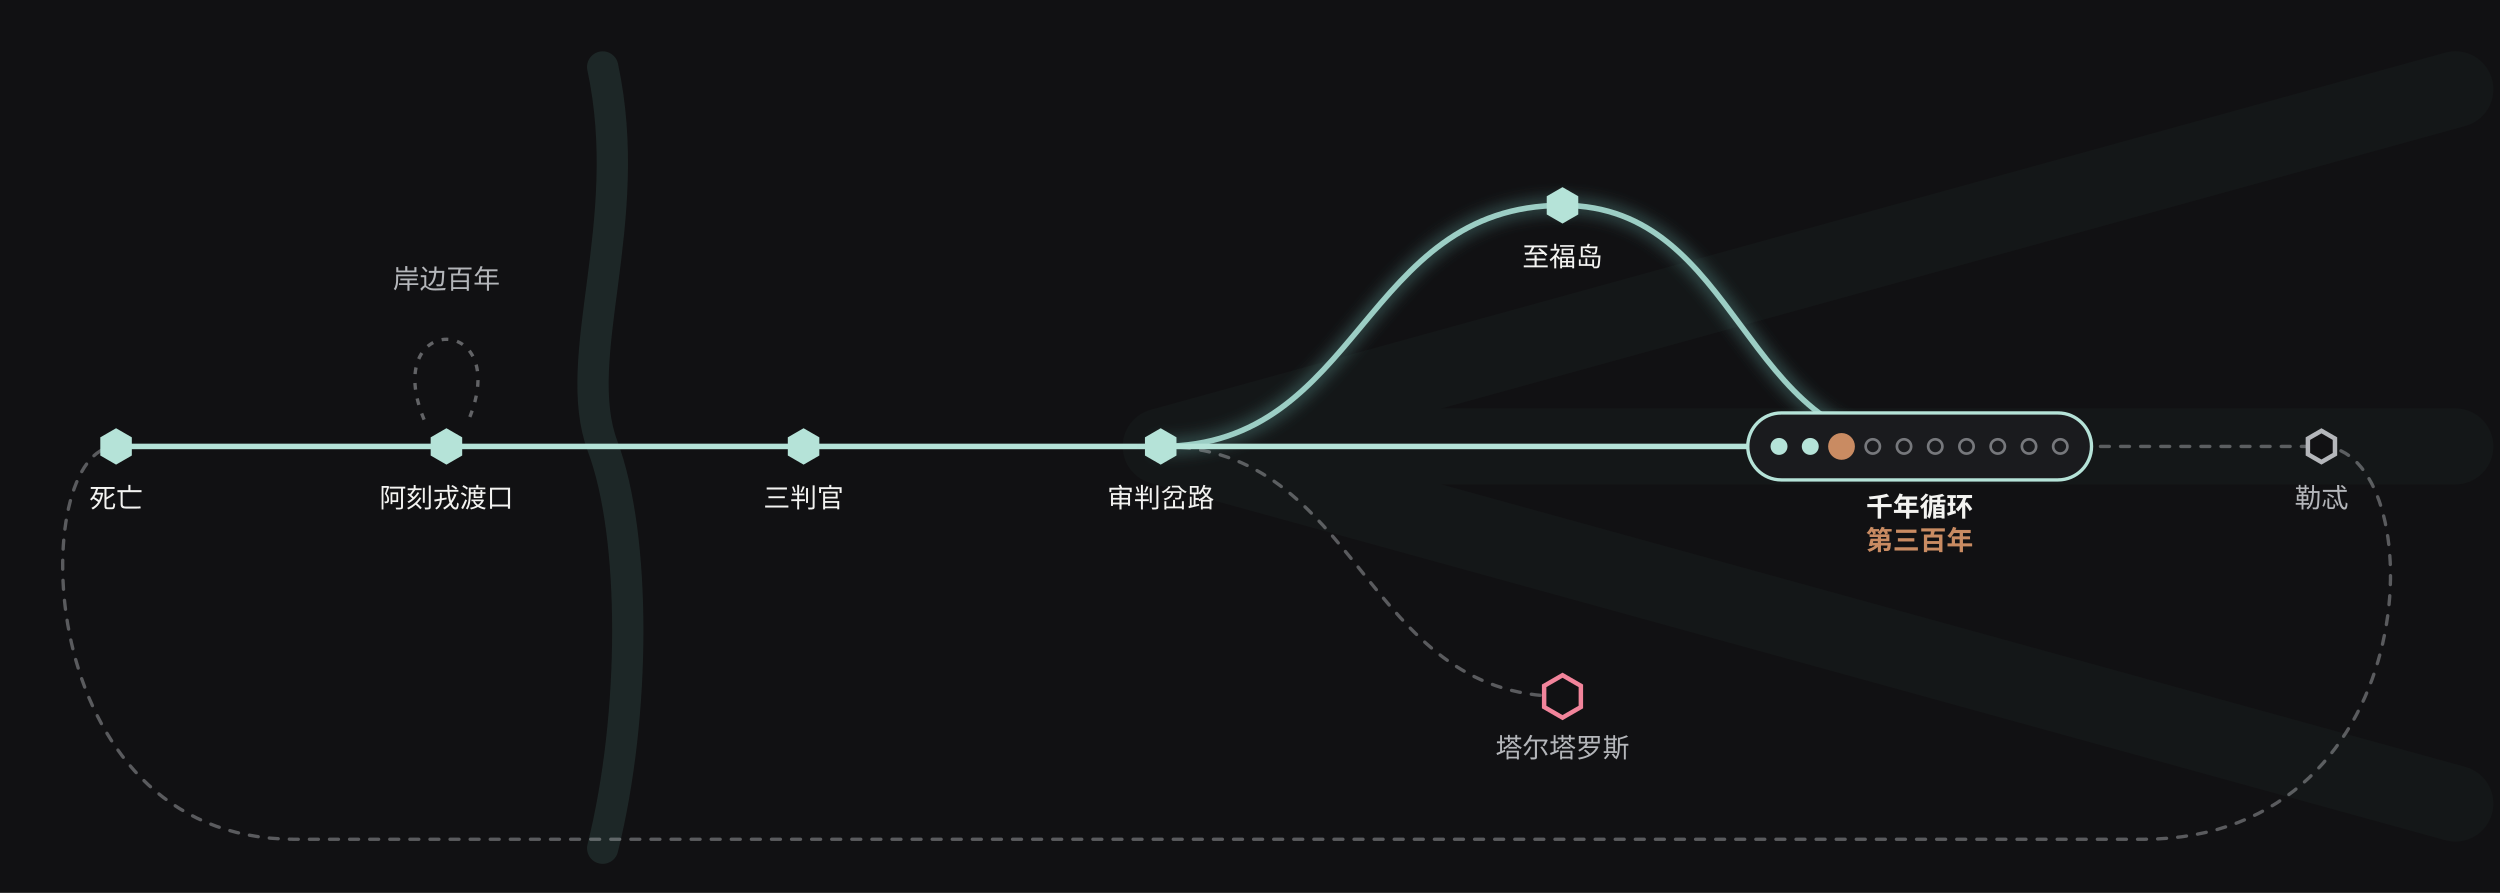
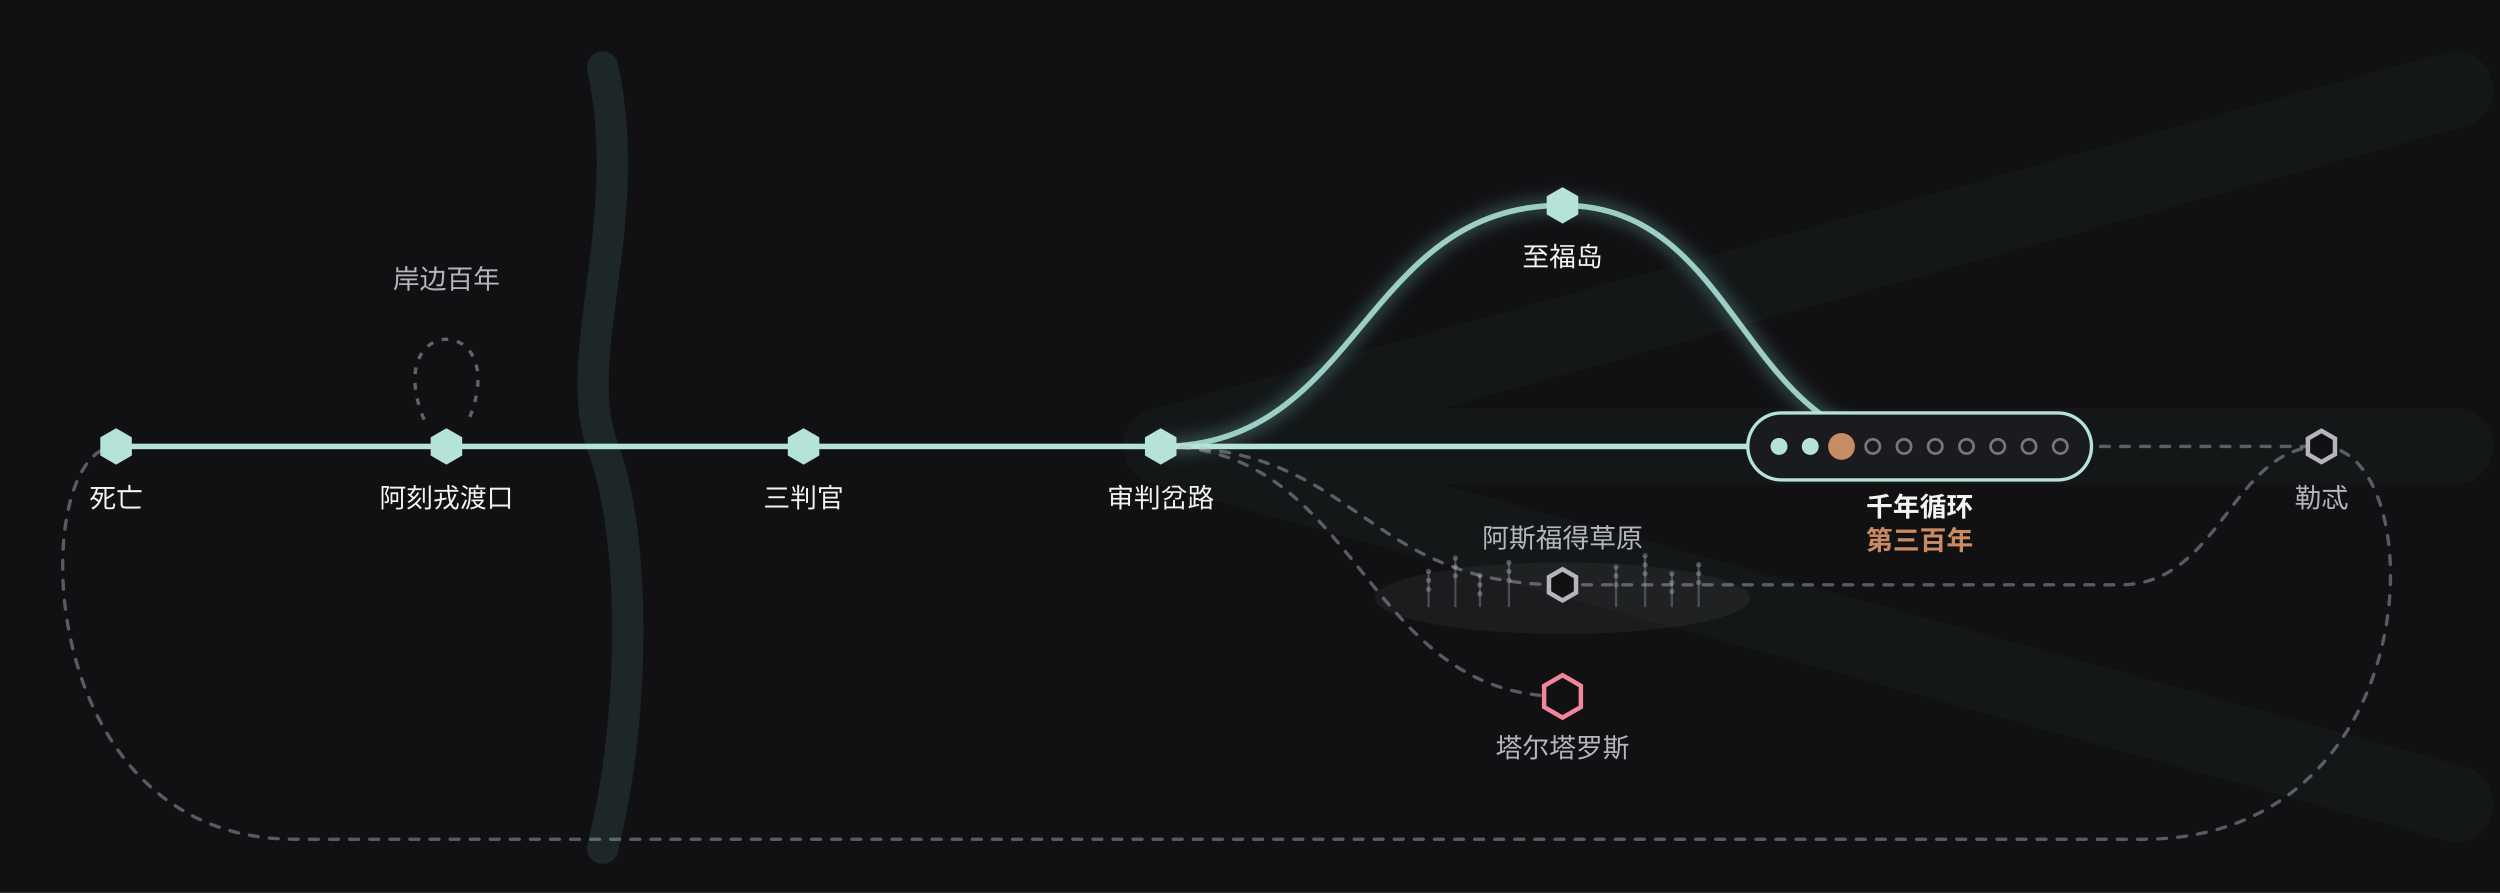
<svg xmlns="http://www.w3.org/2000/svg" width="1120" height="400" viewBox="0 0 1120 400" data-civ="gr" data-theme="dark" role="img" aria-label="希腊">
  <style>.pulse{transform-box:fill-box;transform-origin:center;animation:pulse 2.4s ease-out infinite}@keyframes pulse{0%{opacity:.75;transform:scale(1)}80%,100%{opacity:0;transform:scale(2.4)}}@media (prefers-reduced-motion:reduce){.pulse{animation:none;opacity:.5;transform:scale(1.6)}}.map-hide-branches .branch{display:none}</style>
  <rect width="1120" height="400" fill="rgb(17, 17, 19)" />
  <g id="terrain" transform="scale(1)">
    <defs>
      <filter id="mapSoft" x="-20%" y="-50%" width="140%" height="200%">
        <feGaussianBlur stdDeviation="3" />
      </filter>
    </defs>
    <path d="M270 30C285 100 255 160 270 200S285 320 270 380" fill="none" stroke="rgb(95, 156, 148)" stroke-opacity=".16" stroke-width="14" stroke-linecap="round" />
    <path d="M520 200L1100 40M520 200L1100 200M520 200L1100 360" stroke="rgb(95, 156, 148)" stroke-opacity=".045" stroke-width="34" stroke-linecap="round" />
+     <g class="asphodel-field" data-for="GR_ASPHODEL_MEADOW">
+       <ellipse cx="700" cy="268" rx="84" ry="16" fill="rgb(180, 182, 186)" fill-opacity=".07" />
+       <path d="M640 272V256" stroke="rgb(180, 182, 186)" stroke-opacity=".32" stroke-width="1" />
+       <circle cx="640" cy="256" r="1.2" fill="rgb(180, 182, 186)" fill-opacity=".38" />
+       <circle cx="640" cy="260" r="1.2" fill="rgb(180, 182, 186)" fill-opacity=".38" />
+       <circle cx="640" cy="264" r="1.2" fill="rgb(180, 182, 186)" fill-opacity=".38" />
+       <path d="M652 272V250" stroke="rgb(180, 182, 186)" stroke-opacity=".32" stroke-width="1" />
+       <circle cx="652" cy="250" r="1.2" fill="rgb(180, 182, 186)" fill-opacity=".38" />
+       <circle cx="652" cy="254" r="1.2" fill="rgb(180, 182, 186)" fill-opacity=".38" />
+       <circle cx="652" cy="258" r="1.2" fill="rgb(180, 182, 186)" fill-opacity=".38" />
+       <path d="M663 272V258" stroke="rgb(180, 182, 186)" stroke-opacity=".32" stroke-width="1" />
+       <circle cx="663" cy="258" r="1.2" fill="rgb(180, 182, 186)" fill-opacity=".38" />
+       <circle cx="663" cy="262" r="1.2" fill="rgb(180, 182, 186)" fill-opacity=".38" />
+       <circle cx="663" cy="266" r="1.2" fill="rgb(180, 182, 186)" fill-opacity=".38" />
+       <path d="M676 272V252" stroke="rgb(180, 182, 186)" stroke-opacity=".32" stroke-width="1" />
+       <circle cx="676" cy="252" r="1.2" fill="rgb(180, 182, 186)" fill-opacity=".38" />
+       <circle cx="676" cy="256" r="1.2" fill="rgb(180, 182, 186)" fill-opacity=".38" />
+       <circle cx="676" cy="260" r="1.2" fill="rgb(180, 182, 186)" fill-opacity=".38" />
+       <path d="M724 272V254" stroke="rgb(180, 182, 186)" stroke-opacity=".32" stroke-width="1" />
+       <circle cx="724" cy="254" r="1.2" fill="rgb(180, 182, 186)" fill-opacity=".38" />
+       <circle cx="724" cy="258" r="1.2" fill="rgb(180, 182, 186)" fill-opacity=".38" />
+       <circle cx="724" cy="262" r="1.2" fill="rgb(180, 182, 186)" fill-opacity=".38" />
+       <path d="M737 272V249" stroke="rgb(180, 182, 186)" stroke-opacity=".32" stroke-width="1" />
+       <circle cx="737" cy="249" r="1.2" fill="rgb(180, 182, 186)" fill-opacity=".38" />
+       <circle cx="737" cy="253" r="1.2" fill="rgb(180, 182, 186)" fill-opacity=".38" />
+       <circle cx="737" cy="257" r="1.2" fill="rgb(180, 182, 186)" fill-opacity=".38" />
+       <path d="M749 272V257" stroke="rgb(180, 182, 186)" stroke-opacity=".32" stroke-width="1" />
+       <circle cx="749" cy="257" r="1.2" fill="rgb(180, 182, 186)" fill-opacity=".38" />
+       <circle cx="749" cy="261" r="1.2" fill="rgb(180, 182, 186)" fill-opacity=".38" />
+       <circle cx="749" cy="265" r="1.2" fill="rgb(180, 182, 186)" fill-opacity=".38" />
+       <path d="M761 272V253" stroke="rgb(180, 182, 186)" stroke-opacity=".32" stroke-width="1" />
+       <circle cx="761" cy="253" r="1.2" fill="rgb(180, 182, 186)" fill-opacity=".38" />
+       <circle cx="761" cy="257" r="1.2" fill="rgb(180, 182, 186)" fill-opacity=".38" />
+       <circle cx="761" cy="261" r="1.2" fill="rgb(180, 182, 186)" fill-opacity=".38" />
+     </g>
    <path class="edge" data-from="gr-death" data-to="GR_ACHERON" data-state="walked" d="M52 200L200 200" fill="none" stroke="rgb(181, 227, 216)" stroke-opacity="1" stroke-width="2.5" stroke-linecap="round" />
    <path d="M52 200L200 200" fill="none" stroke="rgb(95, 156, 148)" stroke-opacity=".35" stroke-width="8" stroke-linecap="round" filter="url(#mapSoft)" class="edge-glow" />
    <path class="edge" data-from="GR_ACHERON" data-to="gr-three-judges" data-state="walked" d="M200 200L360 200" fill="none" stroke="rgb(181, 227, 216)" stroke-opacity="1" stroke-width="2.5" stroke-linecap="round" />
    <path d="M200 200L360 200" fill="none" stroke="rgb(95, 156, 148)" stroke-opacity=".35" stroke-width="8" stroke-linecap="round" filter="url(#mapSoft)" class="edge-glow" />
-     <path class="edge" data-from="gr-three-judges" data-to="GR_PLATO_MEADOW" data-state="walked" d="M360 200L520 200" fill="none" stroke="rgb(181, 227, 216)" stroke-opacity="1" stroke-width="2.5" stroke-linecap="round" />
+     <path class="edge" data-from="gr-three-judges" data-to="EU_PLATO_MEADOW" data-state="walked" d="M360 200L520 200" fill="none" stroke="rgb(181, 227, 216)" stroke-opacity="1" stroke-width="2.5" stroke-linecap="round" />
    <path d="M360 200L520 200" fill="none" stroke="rgb(95, 156, 148)" stroke-opacity=".35" stroke-width="8" stroke-linecap="round" filter="url(#mapSoft)" class="edge-glow" />
-     <path class="edge" data-from="GR_PLATO_MEADOW" data-to="GR_ISLES_OF_THE_BLESSED" data-state="walked" d="M520 200C610 200 610 92 700 92" fill="none" stroke="rgb(181, 227, 216)" stroke-opacity="1" stroke-width="2.5" stroke-linecap="round" />
+     <path class="edge" data-from="EU_PLATO_MEADOW" data-to="GR_ISLES_OF_THE_BLESSED" data-state="walked" d="M520 200C610 200 610 92 700 92" fill="none" stroke="rgb(181, 227, 216)" stroke-opacity="1" stroke-width="2.5" stroke-linecap="round" />
    <path d="M520 200C610 200 610 92 700 92" fill="none" stroke="rgb(95, 156, 148)" stroke-opacity=".35" stroke-width="8" stroke-linecap="round" filter="url(#mapSoft)" class="edge-glow" />
-     <path class="edge" data-from="GR_PLATO_MEADOW" data-to="GR_TARTARUS" data-state="ahead" d="M520 200C610 200 610 312 700 312" fill="none" stroke="rgb(180, 182, 186)" stroke-opacity="0.45" stroke-width="1.5" stroke-dasharray="4 5" stroke-linecap="round" />
-     <path class="edge" data-from="GR_PLATO_MEADOW" data-to="gr-millennium" data-state="walked" d="M520 200L860 200" fill="none" stroke="rgb(181, 227, 216)" stroke-opacity="1" stroke-width="2.5" stroke-linecap="round" />
+     <path class="edge" data-from="EU_PLATO_MEADOW" data-to="GR_TARTARUS" data-state="ahead" d="M520 200C610 200 610 312 700 312" fill="none" stroke="rgb(180, 182, 186)" stroke-opacity="0.45" stroke-width="1.5" stroke-dasharray="4 5" stroke-linecap="round" />
+     <path class="edge" data-from="EU_PLATO_MEADOW" data-to="gr-millennium" data-state="walked" d="M520 200L860 200" fill="none" stroke="rgb(181, 227, 216)" stroke-opacity="1" stroke-width="2.5" stroke-linecap="round" />
    <path d="M520 200L860 200" fill="none" stroke="rgb(95, 156, 148)" stroke-opacity=".35" stroke-width="8" stroke-linecap="round" filter="url(#mapSoft)" class="edge-glow" />
    <path class="edge" data-from="GR_ISLES_OF_THE_BLESSED" data-to="gr-millennium" data-state="walked" d="M700 92C780 92 780 200 860 200" fill="none" stroke="rgb(181, 227, 216)" stroke-opacity="1" stroke-width="2.5" stroke-linecap="round" />
    <path d="M700 92C780 92 780 200 860 200" fill="none" stroke="rgb(95, 156, 148)" stroke-opacity=".35" stroke-width="8" stroke-linecap="round" filter="url(#mapSoft)" class="edge-glow" />
    <path class="edge" data-from="gr-millennium" data-to="gr-lethe" data-state="ahead" d="M860 200L1040 200" fill="none" stroke="rgb(180, 182, 186)" stroke-opacity="0.45" stroke-width="1.5" stroke-dasharray="4 5" stroke-linecap="round" />
    <path class="edge" data-from="gr-lethe" data-to="gr-death" data-state="ahead" d="M1040 200C1090 200 1090 376 960 376L132 376C12 376 12 200 52 200" fill="none" stroke="rgb(180, 182, 186)" stroke-opacity="0.45" stroke-width="1.5" stroke-dasharray="4 5" stroke-linecap="round" />
+     <path class="edge" data-from="EU_PLATO_MEADOW" data-to="GR_ASPHODEL_MEADOW" data-state="ahead" d="M520 200C610 200 610 262 700 262" fill="none" stroke="rgb(180, 182, 186)" stroke-opacity="0.45" stroke-width="1.5" stroke-dasharray="4 5" stroke-linecap="round" />
+     <path class="edge" data-from="GR_ASPHODEL_MEADOW" data-to="gr-lethe" data-state="ahead" d="M700 262L950 262C995 262 1000 200 1040 200" fill="none" stroke="rgb(180, 182, 186)" stroke-opacity="0.45" stroke-width="1.5" stroke-dasharray="4 5" stroke-linecap="round" />
    <g id="gr-death" class="node" data-state="walked">
      <g transform="translate(43.5 191.5)">
        <g fill="rgb(181, 227, 216)" stroke="rgb(181, 227, 216)" stroke-width="2">
          <path d="M8.5 1.5L14.562 5L14.562 12L8.5 15.5L2.438 12L2.438 5Z" />
        </g>
      </g>
    </g>
    <g id="GR_ACHERON" class="node" data-state="walked">
      <g transform="translate(191.5 191.5)">
        <g fill="rgb(181, 227, 216)" stroke="rgb(181, 227, 216)" stroke-width="2">
          <path d="M8.5 1.5L14.562 5L14.562 12L8.5 15.5L2.438 12L2.438 5Z" />
        </g>
      </g>
    </g>
    <g id="gr-three-judges" class="node" data-state="walked">
      <g transform="translate(351.5 191.5)">
        <g fill="rgb(181, 227, 216)" stroke="rgb(181, 227, 216)" stroke-width="2">
          <path d="M8.5 1.5L14.562 5L14.562 12L8.5 15.5L2.438 12L2.438 5Z" />
        </g>
      </g>
    </g>
-     <g id="GR_PLATO_MEADOW" class="node" data-state="walked">
+     <g id="EU_PLATO_MEADOW" class="node" data-state="walked">
      <g transform="translate(511.5 191.5)">
        <g fill="rgb(181, 227, 216)" stroke="rgb(181, 227, 216)" stroke-width="2">
          <path d="M8.5 1.5L14.562 5L14.562 12L8.5 15.5L2.438 12L2.438 5Z" />
        </g>
      </g>
    </g>
    <g id="GR_ISLES_OF_THE_BLESSED" class="node" data-state="walked">
      <g transform="translate(691.5 83.5)">
        <g fill="rgb(181, 227, 216)" stroke="rgb(181, 227, 216)" stroke-width="2">
          <path d="M8.5 1.5L14.562 5L14.562 12L8.5 15.5L2.438 12L2.438 5Z" />
        </g>
      </g>
    </g>
    <g id="GR_TARTARUS" class="node" data-state="ahead">
      <g transform="translate(689 301)">
        <g fill="rgb(17, 17, 19)" stroke="rgb(242, 132, 155)" stroke-width="2">
          <path d="M11 1.5L19.227 6.25L19.227 15.75L11 20.5L2.773 15.75L2.773 6.25Z" />
        </g>
      </g>
    </g>
    <g id="gr-millennium" class="node" data-state="current">
      <rect x="783" y="185" width="154" height="30" rx="15" fill="rgb(26, 27, 30)" stroke="rgb(181, 227, 216)" stroke-width="1.5" />
      <circle id="gr-millennium-1" cx="797" cy="200" r="3.2" fill="rgb(181, 227, 216)" stroke="rgb(181, 227, 216)" stroke-opacity="1" stroke-width="1.2" />
      <circle id="gr-millennium-2" cx="811" cy="200" r="3.2" fill="rgb(181, 227, 216)" stroke="rgb(181, 227, 216)" stroke-opacity="1" stroke-width="1.2" />
      <circle id="gr-millennium-3" cx="825" cy="200" r="4.5" fill="rgb(201, 139, 98)" stroke="rgb(201, 139, 98)" stroke-opacity="1" stroke-width="1.2" />
      <circle class="pulse" cx="825" cy="200" r="5" fill="none" stroke="rgb(201, 139, 98)" stroke-width="2" />
      <circle id="gr-millennium-4" cx="839" cy="200" r="3.2" fill="none" stroke="rgb(180, 182, 186)" stroke-opacity="0.6" stroke-width="1.2" />
      <circle id="gr-millennium-5" cx="853" cy="200" r="3.2" fill="none" stroke="rgb(180, 182, 186)" stroke-opacity="0.6" stroke-width="1.2" />
      <circle id="gr-millennium-6" cx="867" cy="200" r="3.2" fill="none" stroke="rgb(180, 182, 186)" stroke-opacity="0.6" stroke-width="1.2" />
      <circle id="gr-millennium-7" cx="881" cy="200" r="3.2" fill="none" stroke="rgb(180, 182, 186)" stroke-opacity="0.6" stroke-width="1.2" />
      <circle id="gr-millennium-8" cx="895" cy="200" r="3.2" fill="none" stroke="rgb(180, 182, 186)" stroke-opacity="0.6" stroke-width="1.2" />
      <circle id="gr-millennium-9" cx="909" cy="200" r="3.2" fill="none" stroke="rgb(180, 182, 186)" stroke-opacity="0.6" stroke-width="1.2" />
      <circle id="gr-millennium-10" cx="923" cy="200" r="3.2" fill="none" stroke="rgb(180, 182, 186)" stroke-opacity="0.6" stroke-width="1.2" />
    </g>
+     <g id="GR_ASPHODEL_MEADOW" class="node" data-state="ahead">
+       <g transform="translate(691.5 253.5)">
+         <g fill="rgb(17, 17, 19)" stroke="rgb(180, 182, 186)" stroke-width="2">
+           <path d="M8.5 1.5L14.562 5L14.562 12L8.5 15.5L2.438 12L2.438 5Z" />
+         </g>
+       </g>
+     </g>
    <g id="gr-lethe" class="node" data-state="ahead">
      <g transform="translate(1031.5 191.5)">
        <g fill="rgb(17, 17, 19)" stroke="rgb(180, 182, 186)" stroke-width="2">
          <path d="M8.5 1.5L14.562 5L14.562 12L8.5 15.5L2.438 12L2.438 5Z" />
        </g>
      </g>
    </g>
    <path d="M190 188C170 140 230 140 210 188" fill="none" stroke="rgb(180, 182, 186)" stroke-opacity=".5" stroke-dasharray="3 4" stroke-width="1.5" />
  </g>
  <g id="labels">
    <g>
      <text x="200.0" y="129.3" text-anchor="middle" font-family="Noto Sans SC, Geist, sans-serif" font-size="12" font-weight="400" fill="rgb(180, 182, 186)">岸边百年</text>
    </g>
    <g id="gr-death-label" data-for="gr-death">
      <text x="52.0" y="227.3" text-anchor="middle" font-family="Noto Sans SC, Geist, sans-serif" font-size="12" font-weight="400" fill="rgb(243, 243, 241)">死亡</text>
    </g>
    <g id="GR_ACHERON-label" data-for="GR_ACHERON">
      <text x="200.0" y="227.3" text-anchor="middle" font-family="Noto Sans SC, Geist, sans-serif" font-size="12" font-weight="400" fill="rgb(243, 243, 241)">阿刻戎渡口</text>
    </g>
    <g id="gr-three-judges-label" data-for="gr-three-judges">
      <text x="360.0" y="227.3" text-anchor="middle" font-family="Noto Sans SC, Geist, sans-serif" font-size="12" font-weight="400" fill="rgb(243, 243, 241)">三判官</text>
    </g>
-     <g id="GR_PLATO_MEADOW-label" data-for="GR_PLATO_MEADOW">
+     <g id="EU_PLATO_MEADOW-label" data-for="EU_PLATO_MEADOW">
      <text x="520.0" y="227.3" text-anchor="middle" font-family="Noto Sans SC, Geist, sans-serif" font-size="12" font-weight="400" fill="rgb(243, 243, 241)">审判岔路</text>
    </g>
    <g id="GR_ISLES_OF_THE_BLESSED-label" data-for="GR_ISLES_OF_THE_BLESSED">
      <text x="700.0" y="119.3" text-anchor="middle" font-family="Noto Sans SC, Geist, sans-serif" font-size="12" font-weight="400" fill="rgb(243, 243, 241)">至福岛</text>
    </g>
    <g id="GR_TARTARUS-label" data-for="GR_TARTARUS">
      <text x="700.0" y="339.3" text-anchor="middle" font-family="Noto Sans SC, Geist, sans-serif" font-size="12" font-weight="400" fill="rgb(180, 182, 186)">塔尔塔罗斯</text>
    </g>
    <g id="gr-millennium-label" data-for="gr-millennium">
      <text x="860.0" y="231.3" text-anchor="middle" font-family="Noto Sans SC, Geist, sans-serif" font-size="12" font-weight="600" fill="rgb(243, 243, 241)">千年循环</text>
      <text x="860.0" y="246.3" text-anchor="middle" font-family="Noto Sans SC, Geist, sans-serif" font-size="12" font-weight="600" fill="rgb(201, 139, 98)">第三百年</text>
    </g>
+     <g id="GR_ASPHODEL_MEADOW-label" data-for="GR_ASPHODEL_MEADOW">
+       <text x="700.0" y="245.3" text-anchor="middle" font-family="Noto Sans SC, Geist, sans-serif" font-size="12" font-weight="400" fill="rgb(180, 182, 186)">阿斯福得草原</text>
+     </g>
    <g id="gr-lethe-label" data-for="gr-lethe">
      <text x="1040.0" y="227.3" text-anchor="middle" font-family="Noto Sans SC, Geist, sans-serif" font-size="12" font-weight="400" fill="rgb(180, 182, 186)">勒忒</text>
    </g>
  </g>
  <g id="you-are-here" data-for="gr-millennium" style="display:none" />
</svg>
